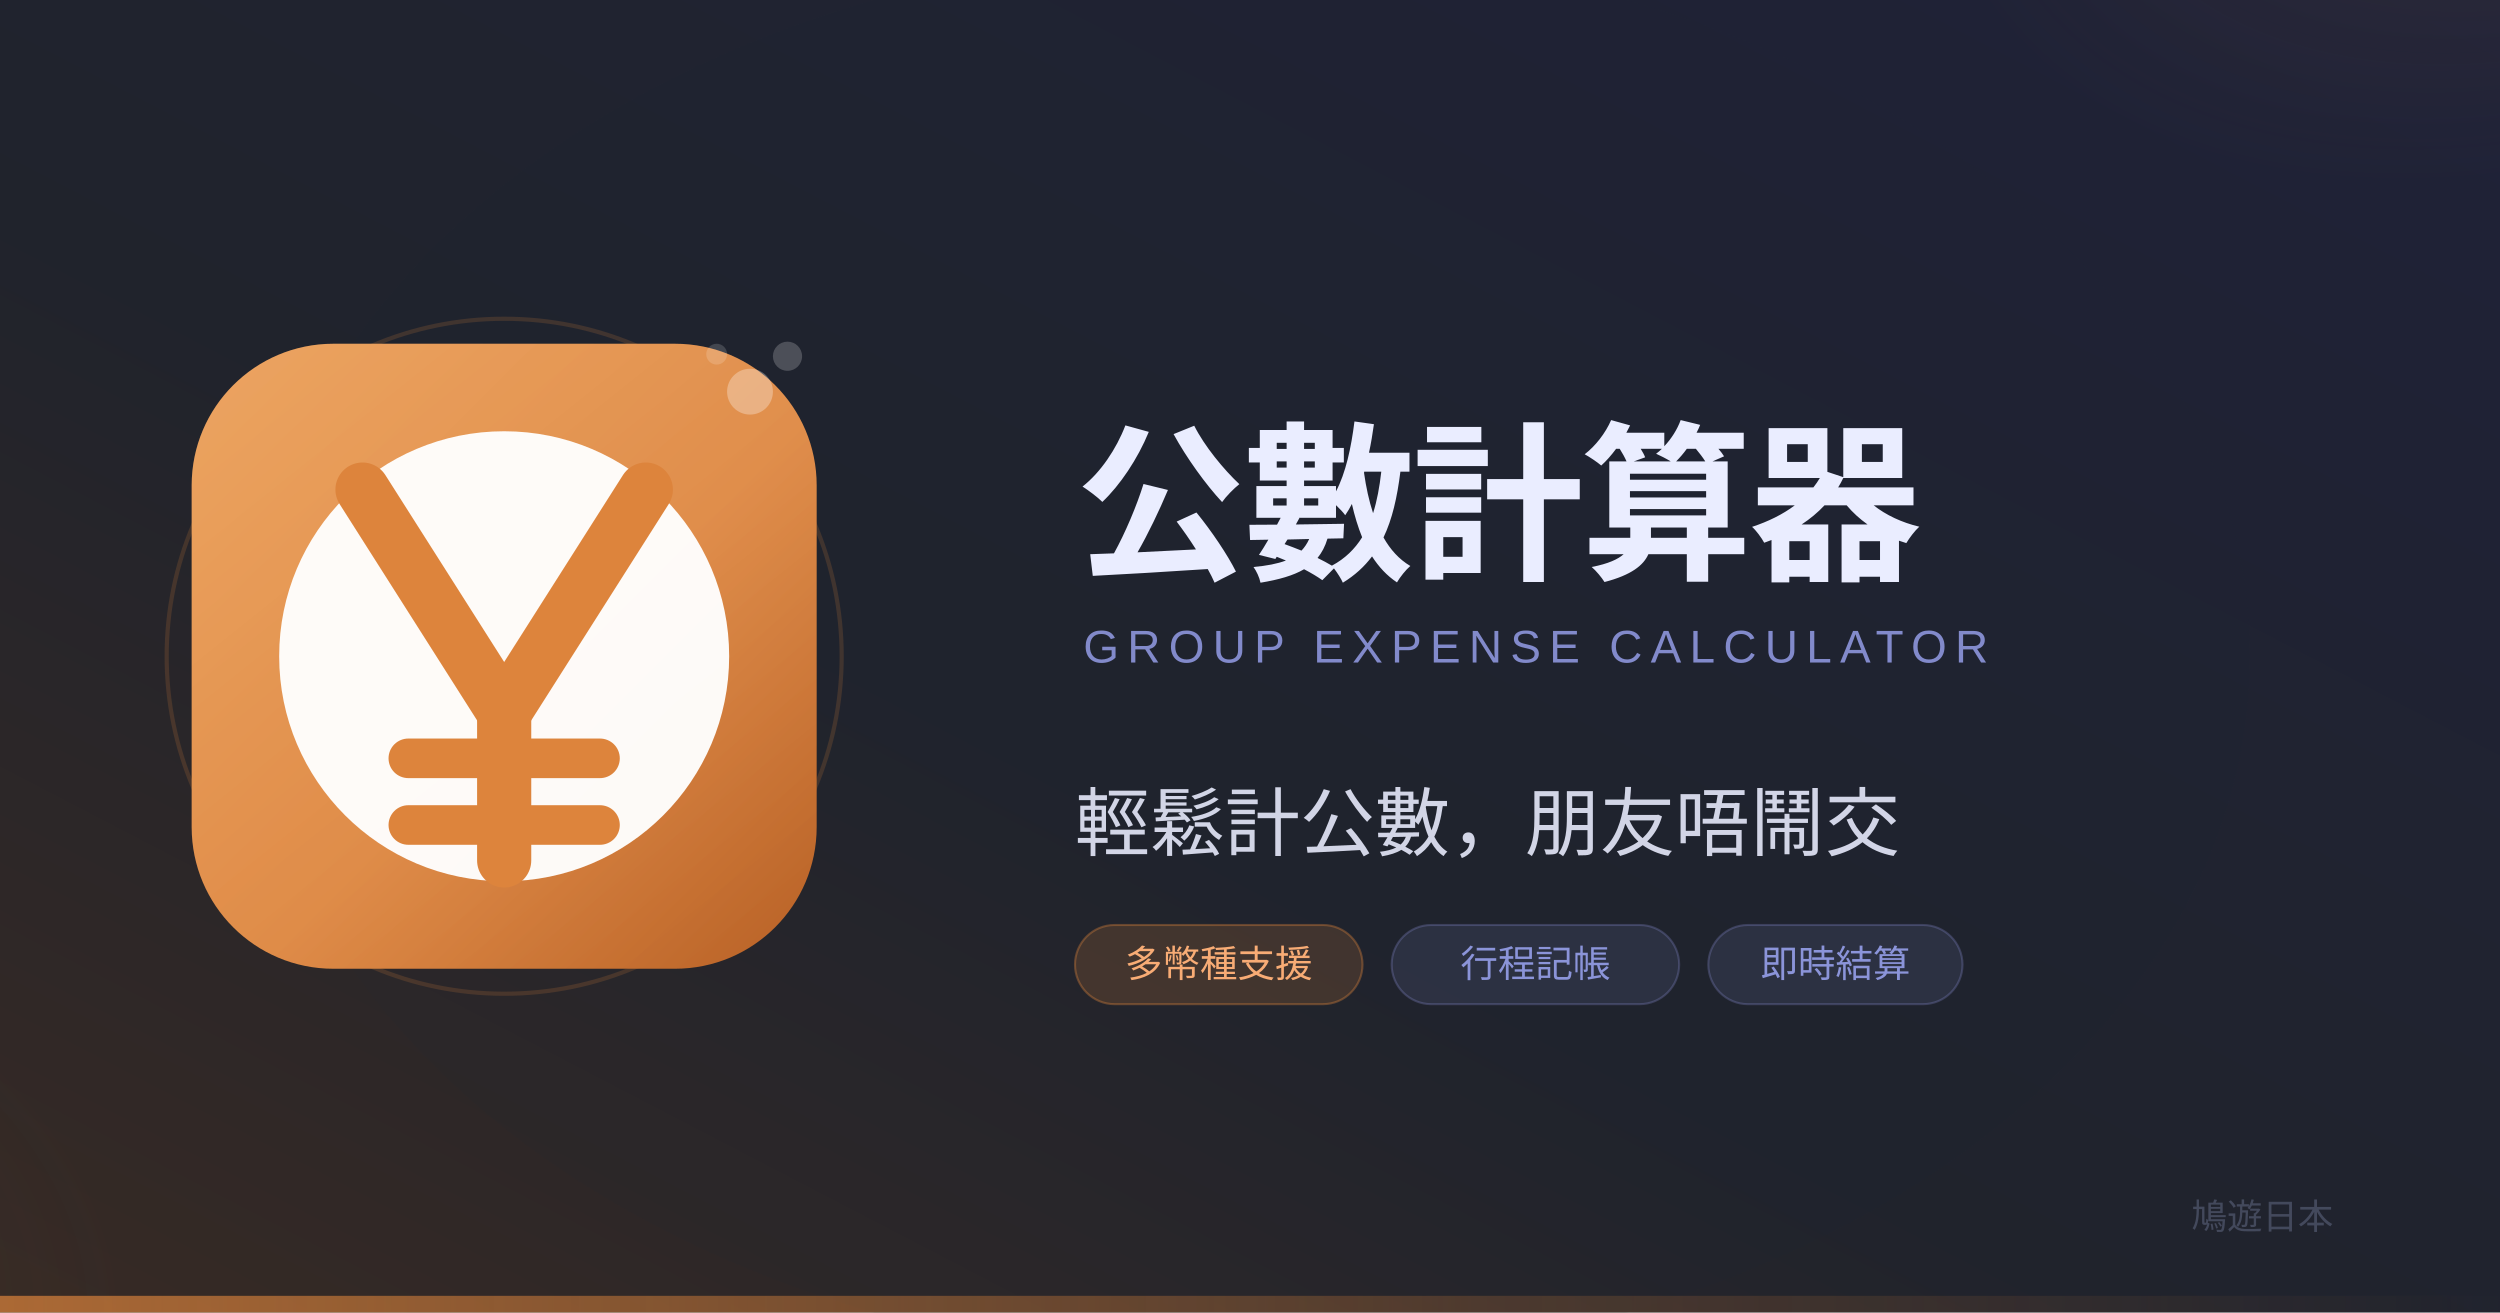
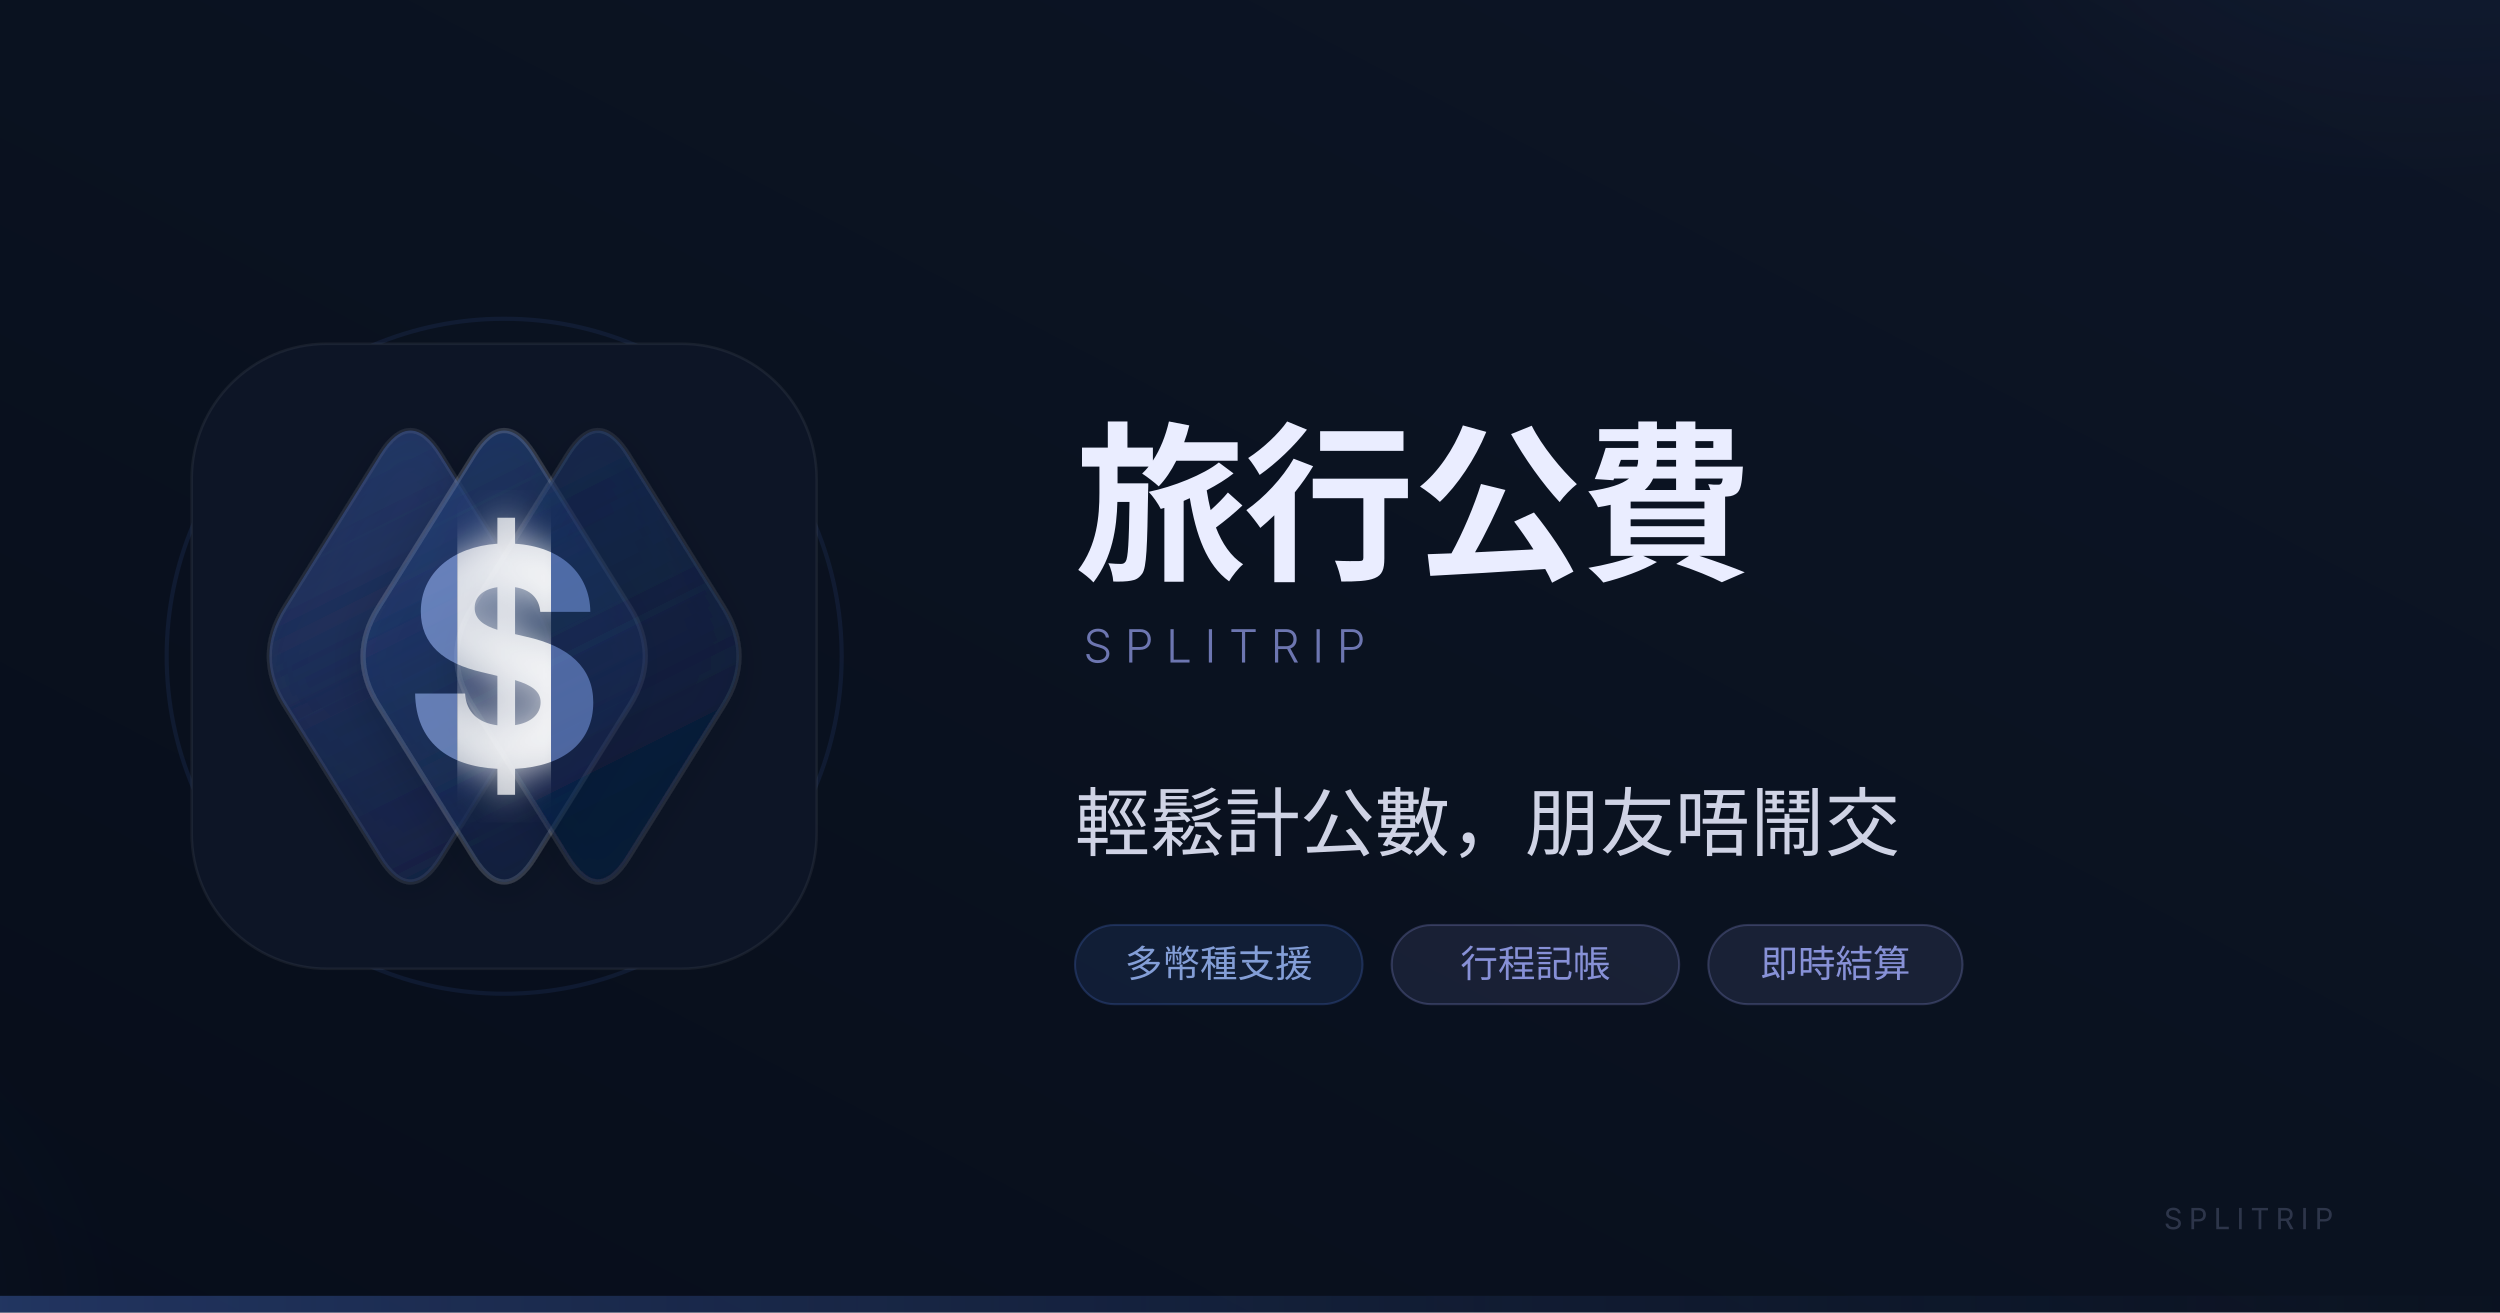
<svg xmlns="http://www.w3.org/2000/svg" viewBox="0 0 1200 630" width="1200" height="630">
  <defs>
    <linearGradient id="bg" x1="0%" y1="100%" x2="100%" y2="0%">
-       <stop offset="0%" stop-color="#372A24" />
-       <stop offset="42%" stop-color="#20232C" />
-       <stop offset="100%" stop-color="#1F2238" />
+       <stop offset="0%" stop-color="#070D1A" />
+       <stop offset="50%" stop-color="#0A1220" />
+       <stop offset="100%" stop-color="#0D1526" />
    </linearGradient>
-     <linearGradient id="logo-bg" x1="0%" y1="0%" x2="100%" y2="100%">
-       <stop offset="0%" stop-color="#E8913F" />
-       <stop offset="55%" stop-color="#DD843C" />
-       <stop offset="100%" stop-color="#B86228" />
+     <linearGradient id="f1" x1="0" y1="0" x2="60" y2="120" gradientUnits="userSpaceOnUse">
+       <stop offset="0%" stop-color="#3B5BA5" stop-opacity="0.62" />
+       <stop offset="100%" stop-color="#1A2B5F" stop-opacity="0.38" />
    </linearGradient>
-     <linearGradient id="logo-sheen" x1="0%" y1="0%" x2="80%" y2="100%">
-       <stop offset="0%" stop-color="rgba(255,255,255,0.18)" />
-       <stop offset="100%" stop-color="rgba(255,255,255,0)" />
+     <linearGradient id="f2" x1="30" y1="0" x2="90" y2="120" gradientUnits="userSpaceOnUse">
+       <stop offset="0%" stop-color="#2B4A8A" stop-opacity="0.72" />
+       <stop offset="100%" stop-color="#0E2040" stop-opacity="0.5" />
    </linearGradient>
+     <linearGradient id="f3" x1="60" y1="0" x2="120" y2="120" gradientUnits="userSpaceOnUse">
+       <stop offset="0%" stop-color="#1E3A6E" stop-opacity="0.62" />
+       <stop offset="100%" stop-color="#0A1A3A" stop-opacity="0.38" />
+     </linearGradient>
+     <linearGradient id="dg" x1="12" y1="60" x2="108" y2="60" gradientUnits="userSpaceOnUse">
+       <stop offset="0%" stop-color="rgba(255,255,255,0.30)" />
+       <stop offset="42%" stop-color="rgba(255,255,255,0.65)" />
+       <stop offset="58%" stop-color="rgba(255,255,255,0.80)" />
+       <stop offset="100%" stop-color="rgba(255,255,255,0.28)" />
+     </linearGradient>
+     <filter id="shadow" x="-10%" y="-10%" width="120%" height="120%">
+       <feDropShadow dx="0" dy="2" stdDeviation="4" flood-color="#000" flood-opacity="0.25" />
+     </filter>
+     <filter id="glow" x="-40%" y="-40%" width="180%" height="180%">
+       <feGaussianBlur stdDeviation="3.5" result="blur" />
+       <feMerge>
+         <feMergeNode in="blur" />
+         <feMergeNode in="SourceGraphic" />
+       </feMerge>
+     </filter>
+     <clipPath id="c1">
+       <path d="M 17.83,50.67 L 36.17,21.33 Q 42,12 47.83,21.33 L 66.17,50.67 Q 72,60 66.17,69.33 L 47.83,98.67 Q 42,108 36.17,98.67 L 17.83,69.33 Q 12,60 17.83,50.67 Z" />
+     </clipPath>
+     <clipPath id="c2">
+       <path d="M 35.83,50.67 L 54.17,21.33 Q 60,12 65.83,21.33 L 84.17,50.67 Q 90,60 84.17,69.33 L 65.83,98.67 Q 60,108 54.17,98.67 L 35.83,69.33 Q 30,60 35.83,50.67 Z" />
+     </clipPath>
+     <clipPath id="c3">
+       <path d="M 53.83,50.67 L 72.17,21.33 Q 78,12 83.83,21.33 L 102.17,50.67 Q 108,60 102.17,69.33 L 83.83,98.67 Q 78,108 72.17,98.67 L 53.83,69.33 Q 48,60 53.83,50.67 Z" />
+     </clipPath>
+     <mask id="ml">
+       <rect x="0" y="0" width="51" height="120" fill="white" />
+     </mask>
+     <mask id="mc">
+       <rect x="51" y="0" width="18" height="120" fill="white" />
+     </mask>
+     <mask id="mr">
+       <rect x="69" y="0" width="51" height="120" fill="white" />
+     </mask>
+     <radialGradient id="gr1" cx="85%" cy="18%" r="42%">
+       <stop offset="0%" stop-color="rgba(59,91,165,0.15)" />
+       <stop offset="100%" stop-color="rgba(59,91,165,0)" />
+     </radialGradient>
+     <radialGradient id="gr2" cx="10%" cy="85%" r="38%">
+       <stop offset="0%" stop-color="rgba(30,58,110,0.12)" />
+       <stop offset="100%" stop-color="rgba(30,58,110,0)" />
+     </radialGradient>
    <linearGradient id="divider-grad" x1="0%" y1="0%" x2="0%" y2="100%">
-       <stop offset="0%" stop-color="rgba(221,132,60,0)" />
-       <stop offset="25%" stop-color="rgba(221,132,60,0.5)" />
-       <stop offset="75%" stop-color="rgba(221,132,60,0.5)" />
-       <stop offset="100%" stop-color="rgba(221,132,60,0)" />
+       <stop offset="0%" stop-color="rgba(59,91,165,0)" />
+       <stop offset="25%" stop-color="rgba(59,91,165,0.3)" />
+       <stop offset="75%" stop-color="rgba(59,91,165,0.3)" />
+       <stop offset="100%" stop-color="rgba(59,91,165,0)" />
    </linearGradient>
    <linearGradient id="accent-line" x1="0%" y1="0%" x2="100%" y2="0%">
-       <stop offset="0%" stop-color="#DD843C" />
-       <stop offset="60%" stop-color="rgba(221,132,60,0.3)" />
-       <stop offset="100%" stop-color="rgba(221,132,60,0)" />
+       <stop offset="0%" stop-color="#3B5BA5" />
+       <stop offset="60%" stop-color="rgba(59,91,165,0.3)" />
+       <stop offset="100%" stop-color="rgba(59,91,165,0)" />
    </linearGradient>
-     <radialGradient id="geo-r1" cx="85%" cy="18%" r="42%">
-       <stop offset="0%" stop-color="rgba(152,101,63,0.18)" />
-       <stop offset="100%" stop-color="rgba(152,101,63,0)" />
-     </radialGradient>
-     <radialGradient id="geo-r2" cx="10%" cy="85%" r="38%">
-       <stop offset="0%" stop-color="rgba(94,70,62,0.14)" />
-       <stop offset="100%" stop-color="rgba(94,70,62,0)" />
-     </radialGradient>
  </defs>
  <rect width="1200" height="630" fill="url(#bg)" />
-   <ellipse cx="1050" cy="110" rx="380" ry="260" fill="url(#geo-r1)" transform="rotate(-22 1050 110)" />
-   <ellipse cx="120" cy="530" rx="310" ry="220" fill="url(#geo-r2)" transform="rotate(18 120 530)" />
-   <ellipse cx="600" cy="315" rx="480" ry="340" fill="rgba(37,40,62,0.08)" />
-   <circle cx="242" cy="315" r="162" fill="none" stroke="rgba(221,132,60,0.18)" stroke-width="2" />
-   <rect x="92" y="165" width="300" height="300" rx="68" fill="url(#logo-bg)" />
-   <rect x="92" y="165" width="300" height="300" rx="68" fill="url(#logo-sheen)" />
-   <circle cx="242" cy="315" r="108" fill="white" opacity="0.96" />
-   <g stroke="#DD843C" stroke-linecap="round" fill="none">
-     <line x1="174" y1="235" x2="242" y2="342" stroke-width="26" />
-     <line x1="310" y1="235" x2="242" y2="342" stroke-width="26" />
-     <line x1="242" y1="337" x2="242" y2="413" stroke-width="26" />
-     <line x1="196" y1="364" x2="288" y2="364" stroke-width="19" />
-     <line x1="196" y1="396" x2="288" y2="396" stroke-width="19" />
-   </g>
-   <circle cx="360" cy="188" r="11" fill="rgba(255,255,255,0.30)" />
-   <circle cx="378" cy="171" r="7" fill="rgba(255,255,255,0.20)" />
-   <circle cx="344" cy="170" r="5" fill="rgba(255,255,255,0.16)" />
+   <ellipse cx="1050" cy="110" rx="380" ry="260" fill="url(#gr1)" transform="rotate(-22 1050 110)" />
+   <ellipse cx="120" cy="530" rx="310" ry="220" fill="url(#gr2)" transform="rotate(18 120 530)" />
+   <circle cx="242" cy="315" r="162" fill="none" stroke="rgba(59,91,165,0.15)" stroke-width="2" />
+   <svg x="92" y="165" width="300" height="300" viewBox="0 0 120 120" overflow="visible">
+     <rect width="120" height="120" rx="26" fill="#0D1526" stroke="rgba(255,255,255,0.06)" stroke-width="0.5" />
+     <path d="M 17.83,50.67 L 36.17,21.33 Q 42,12 47.83,21.33 L 66.17,50.67 Q 72,60 66.17,69.33 L 47.83,98.67 Q 42,108 36.17,98.67 L 17.83,69.33 Q 12,60 17.83,50.67 Z" fill="url(#f1)" stroke="rgba(255,255,255,0.07)" stroke-width="1" filter="url(#shadow)" />
+     <path d="M 35.83,50.67 L 54.17,21.33 Q 60,12 65.83,21.33 L 84.17,50.67 Q 90,60 84.17,69.33 L 65.83,98.67 Q 60,108 54.17,98.67 L 35.83,69.33 Q 30,60 35.83,50.67 Z" fill="url(#f2)" stroke="rgba(255,255,255,0.13)" stroke-width="1" filter="url(#shadow)" />
+     <path d="M 53.83,50.67 L 72.17,21.33 Q 78,12 83.83,21.33 L 102.17,50.67 Q 108,60 102.17,69.33 L 83.83,98.67 Q 78,108 72.17,98.67 L 53.83,69.33 Q 48,60 53.83,50.67 Z" fill="url(#f3)" stroke="rgba(255,255,255,0.07)" stroke-width="1" filter="url(#shadow)" />
+     <text clip-path="url(#c1)" mask="url(#ml)" x="60" y="60" text-anchor="middle" dominant-baseline="central" font-size="58" font-weight="800" font-family="'Inter','Helvetica Neue',Arial Black,sans-serif" fill="rgba(160,190,255,0.55)">$</text>
+     <text clip-path="url(#c2)" mask="url(#mc)" x="60" y="60" text-anchor="middle" dominant-baseline="central" font-size="58" font-weight="800" font-family="'Inter','Helvetica Neue',Arial Black,sans-serif" fill="url(#dg)" filter="url(#glow)">$</text>
+     <text clip-path="url(#c3)" mask="url(#mr)" x="60" y="60" text-anchor="middle" dominant-baseline="central" font-size="58" font-weight="800" font-family="'Inter','Helvetica Neue',Arial Black,sans-serif" fill="rgba(140,175,255,0.48)">$</text>
+   </svg>
  <line x1="462" y1="0" x2="462" y2="630" stroke="url(#divider-grad)" stroke-width="1.5" />
-   <text x="516" y="272" font-family="'Noto Sans TC','PingFang TC','Microsoft JhengHei','Heiti TC',sans-serif" font-size="82" font-weight="700" letter-spacing="-1" fill="#EAEDFF">公數計算器</text>
-   <text x="520" y="318" font-family="'SF Pro Display','Helvetica Neue',Arial,sans-serif" font-size="22" font-weight="400" letter-spacing="4" fill="rgba(163,172,255,0.75)">GROUP EXPENSE CALCULATOR</text>
+   <text x="516" y="272" font-family="'Noto Sans TC','PingFang TC','Microsoft JhengHei','Heiti TC',sans-serif" font-size="82" font-weight="700" letter-spacing="-1" fill="#EAEDFF">旅行公費</text>
+   <text x="520" y="318" font-family="'Inter','SF Pro Display','Helvetica Neue',Arial,sans-serif" font-size="22" font-weight="300" letter-spacing="6" fill="rgba(163,172,255,0.65)">SPLITRIP</text>
  <line x1="516" y1="342" x2="1050" y2="342" stroke="url(#accent-line)" stroke-width="1.5" />
  <text x="516" y="408" font-family="'Noto Sans TC','PingFang TC','Microsoft JhengHei',sans-serif" font-size="36" font-weight="500" fill="rgba(234,237,255,0.88)">輕鬆計公數，朋友唔鬧交</text>
-   <rect x="516" y="444" width="138" height="38" rx="19" fill="rgba(221,132,60,0.18)" stroke="rgba(221,132,60,0.36)" stroke-width="1" />
-   <text x="585" y="469" font-family="'Noto Sans TC',sans-serif" font-size="18" text-anchor="middle" fill="#F8AC75">多幣種支援</text>
+   <rect x="516" y="444" width="138" height="38" rx="19" fill="rgba(59,91,165,0.18)" stroke="rgba(59,91,165,0.36)" stroke-width="1" />
+   <text x="585" y="469" font-family="'Noto Sans TC',sans-serif" font-size="18" text-anchor="middle" fill="rgba(160,190,255,0.8)">多幣種支援</text>
  <rect x="668" y="444" width="138" height="38" rx="19" fill="rgba(163,172,255,0.10)" stroke="rgba(163,172,255,0.22)" stroke-width="1" />
  <text x="737" y="469" font-family="'Noto Sans TC',sans-serif" font-size="18" text-anchor="middle" fill="rgba(163,172,255,0.80)">行程記帳</text>
  <rect x="820" y="444" width="122" height="38" rx="19" fill="rgba(163,172,255,0.10)" stroke="rgba(163,172,255,0.22)" stroke-width="1" />
  <text x="881" y="469" font-family="'Noto Sans TC',sans-serif" font-size="18" text-anchor="middle" fill="rgba(163,172,255,0.80)">即時結算</text>
-   <text x="1120" y="590" font-family="'Noto Sans TC','PingFang TC',sans-serif" font-size="17" text-anchor="end" fill="rgba(152,160,200,0.30)">鳩遊日本</text>
-   <rect x="0" y="622" width="1200" height="8" rx="0" fill="url(#accent-line)" opacity="0.7" />
+   <text x="1120" y="590" font-family="'Inter',system-ui,sans-serif" font-size="14" text-anchor="end" letter-spacing="3" fill="rgba(152,160,200,0.25)">SPLITRIP</text>
+   <rect x="0" y="622" width="1200" height="8" rx="0" fill="url(#accent-line)" opacity="0.5" />
</svg>
